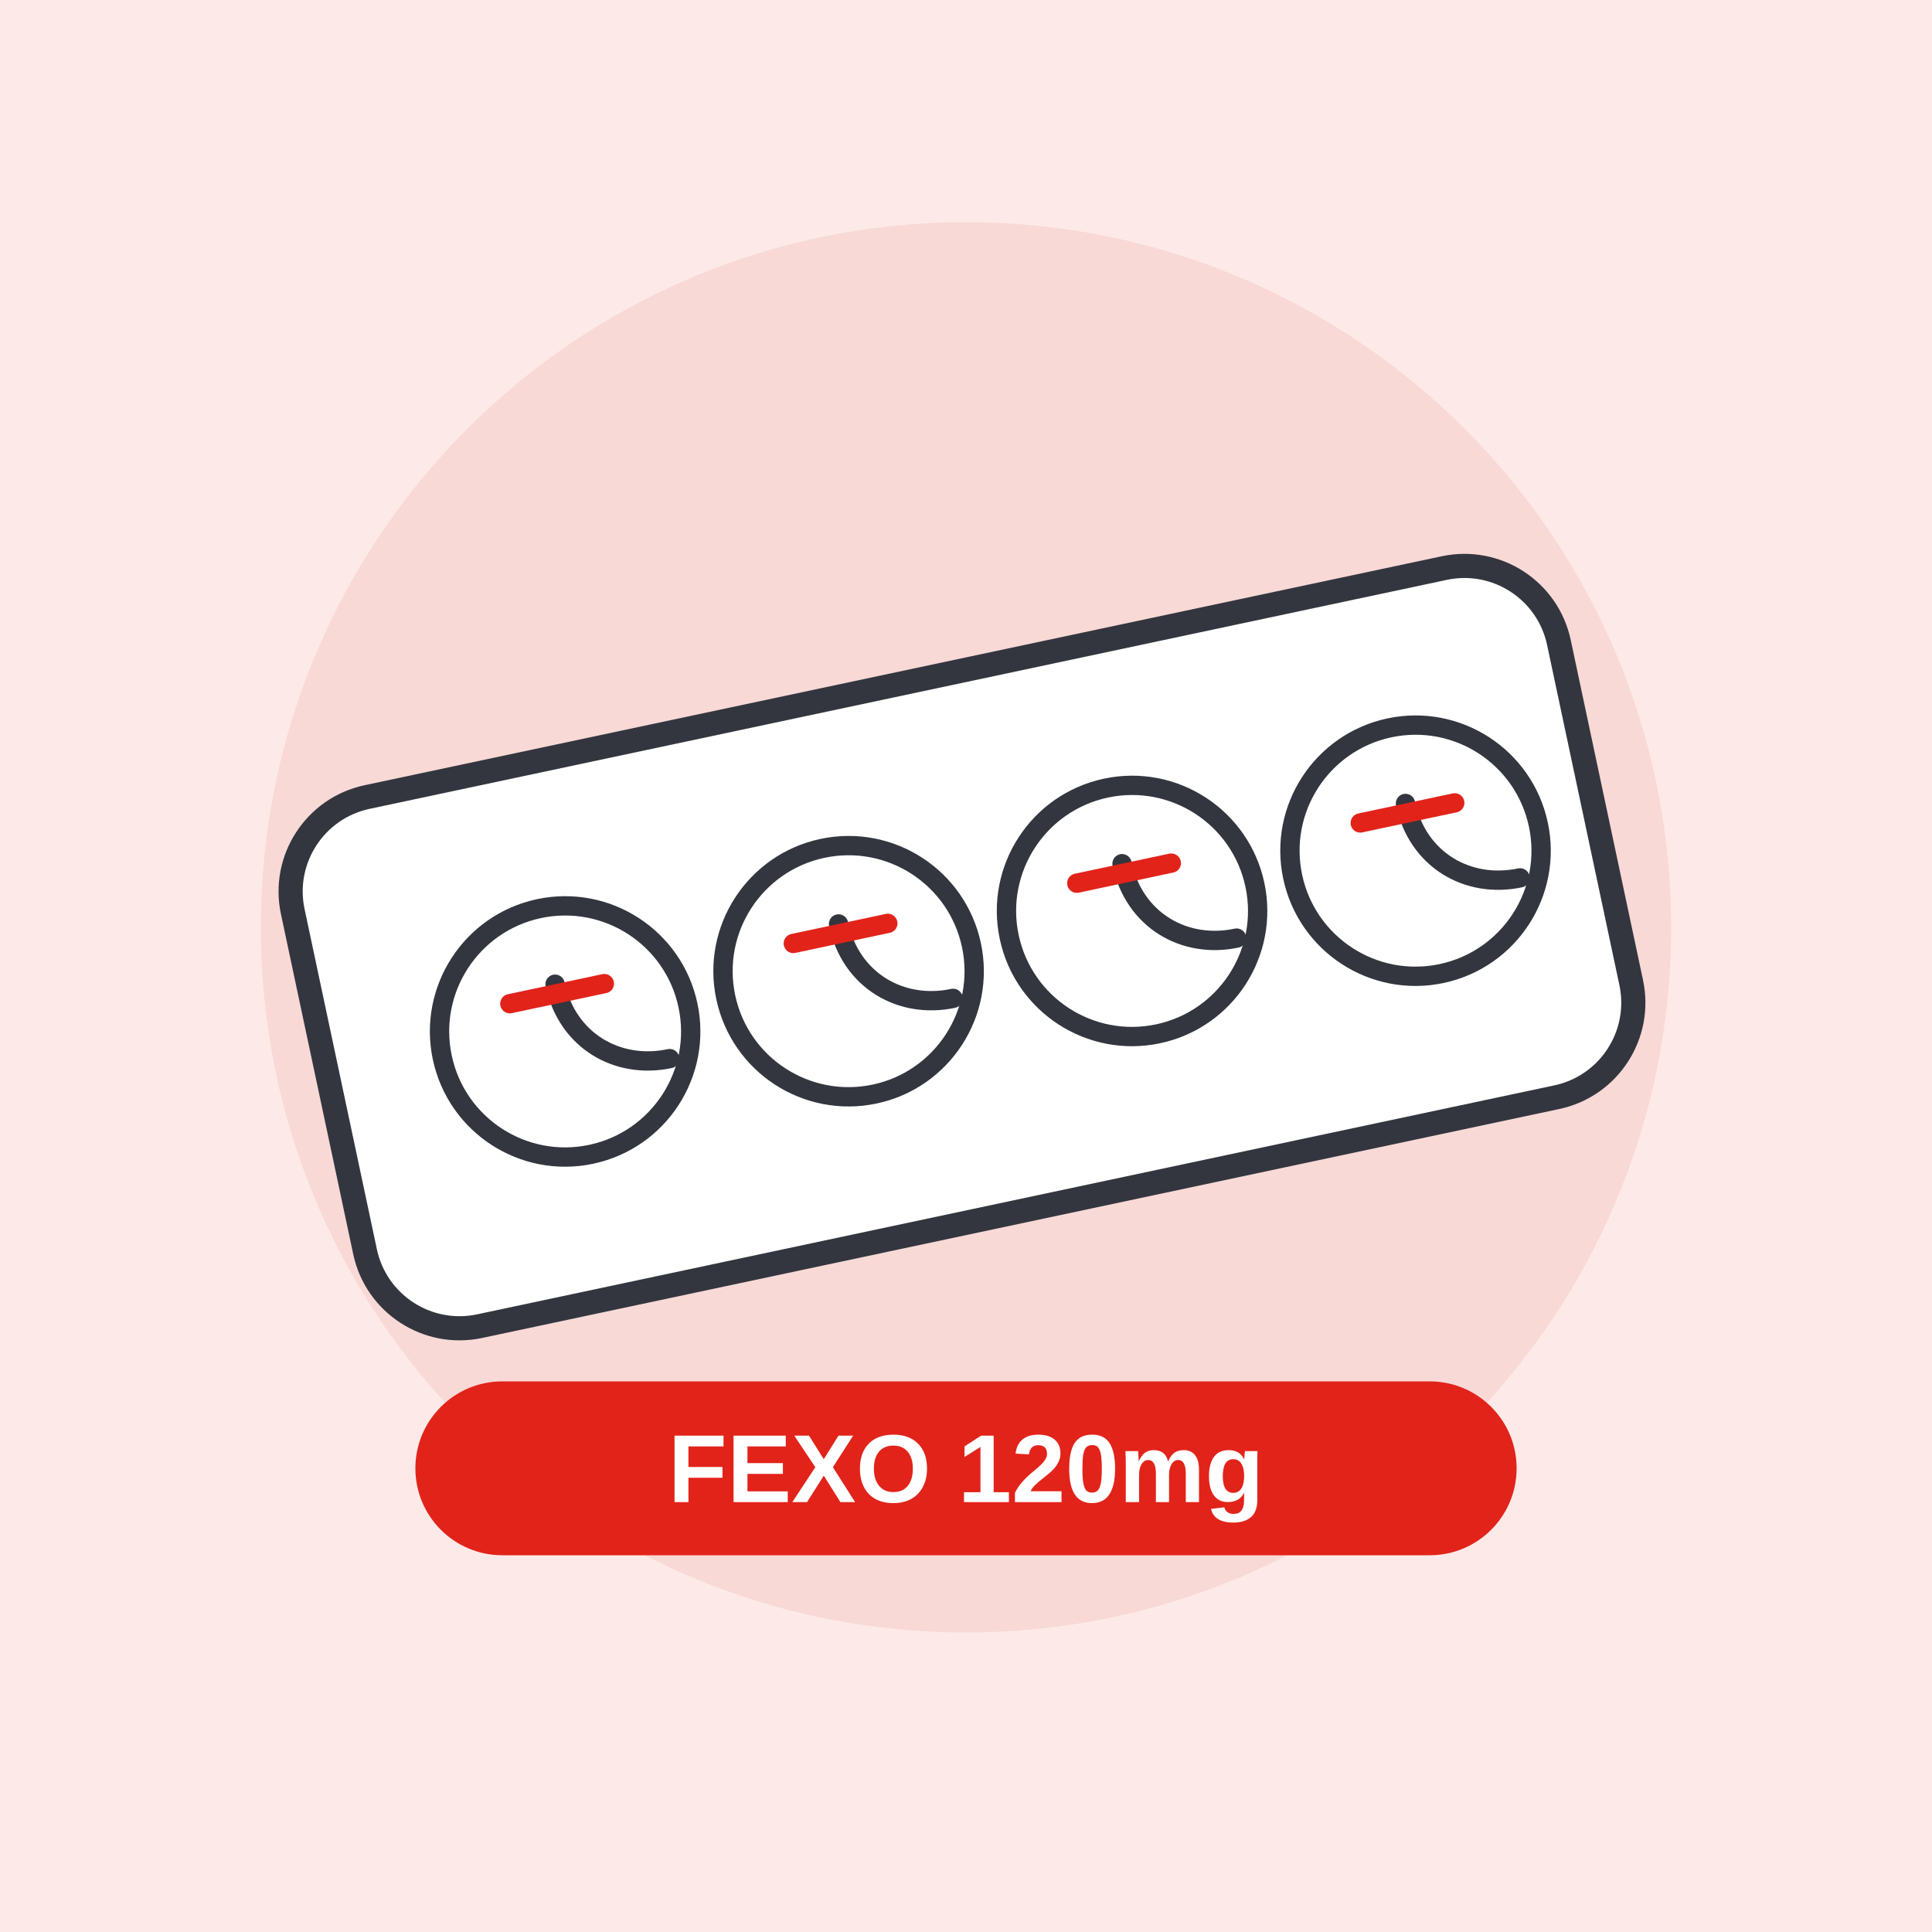
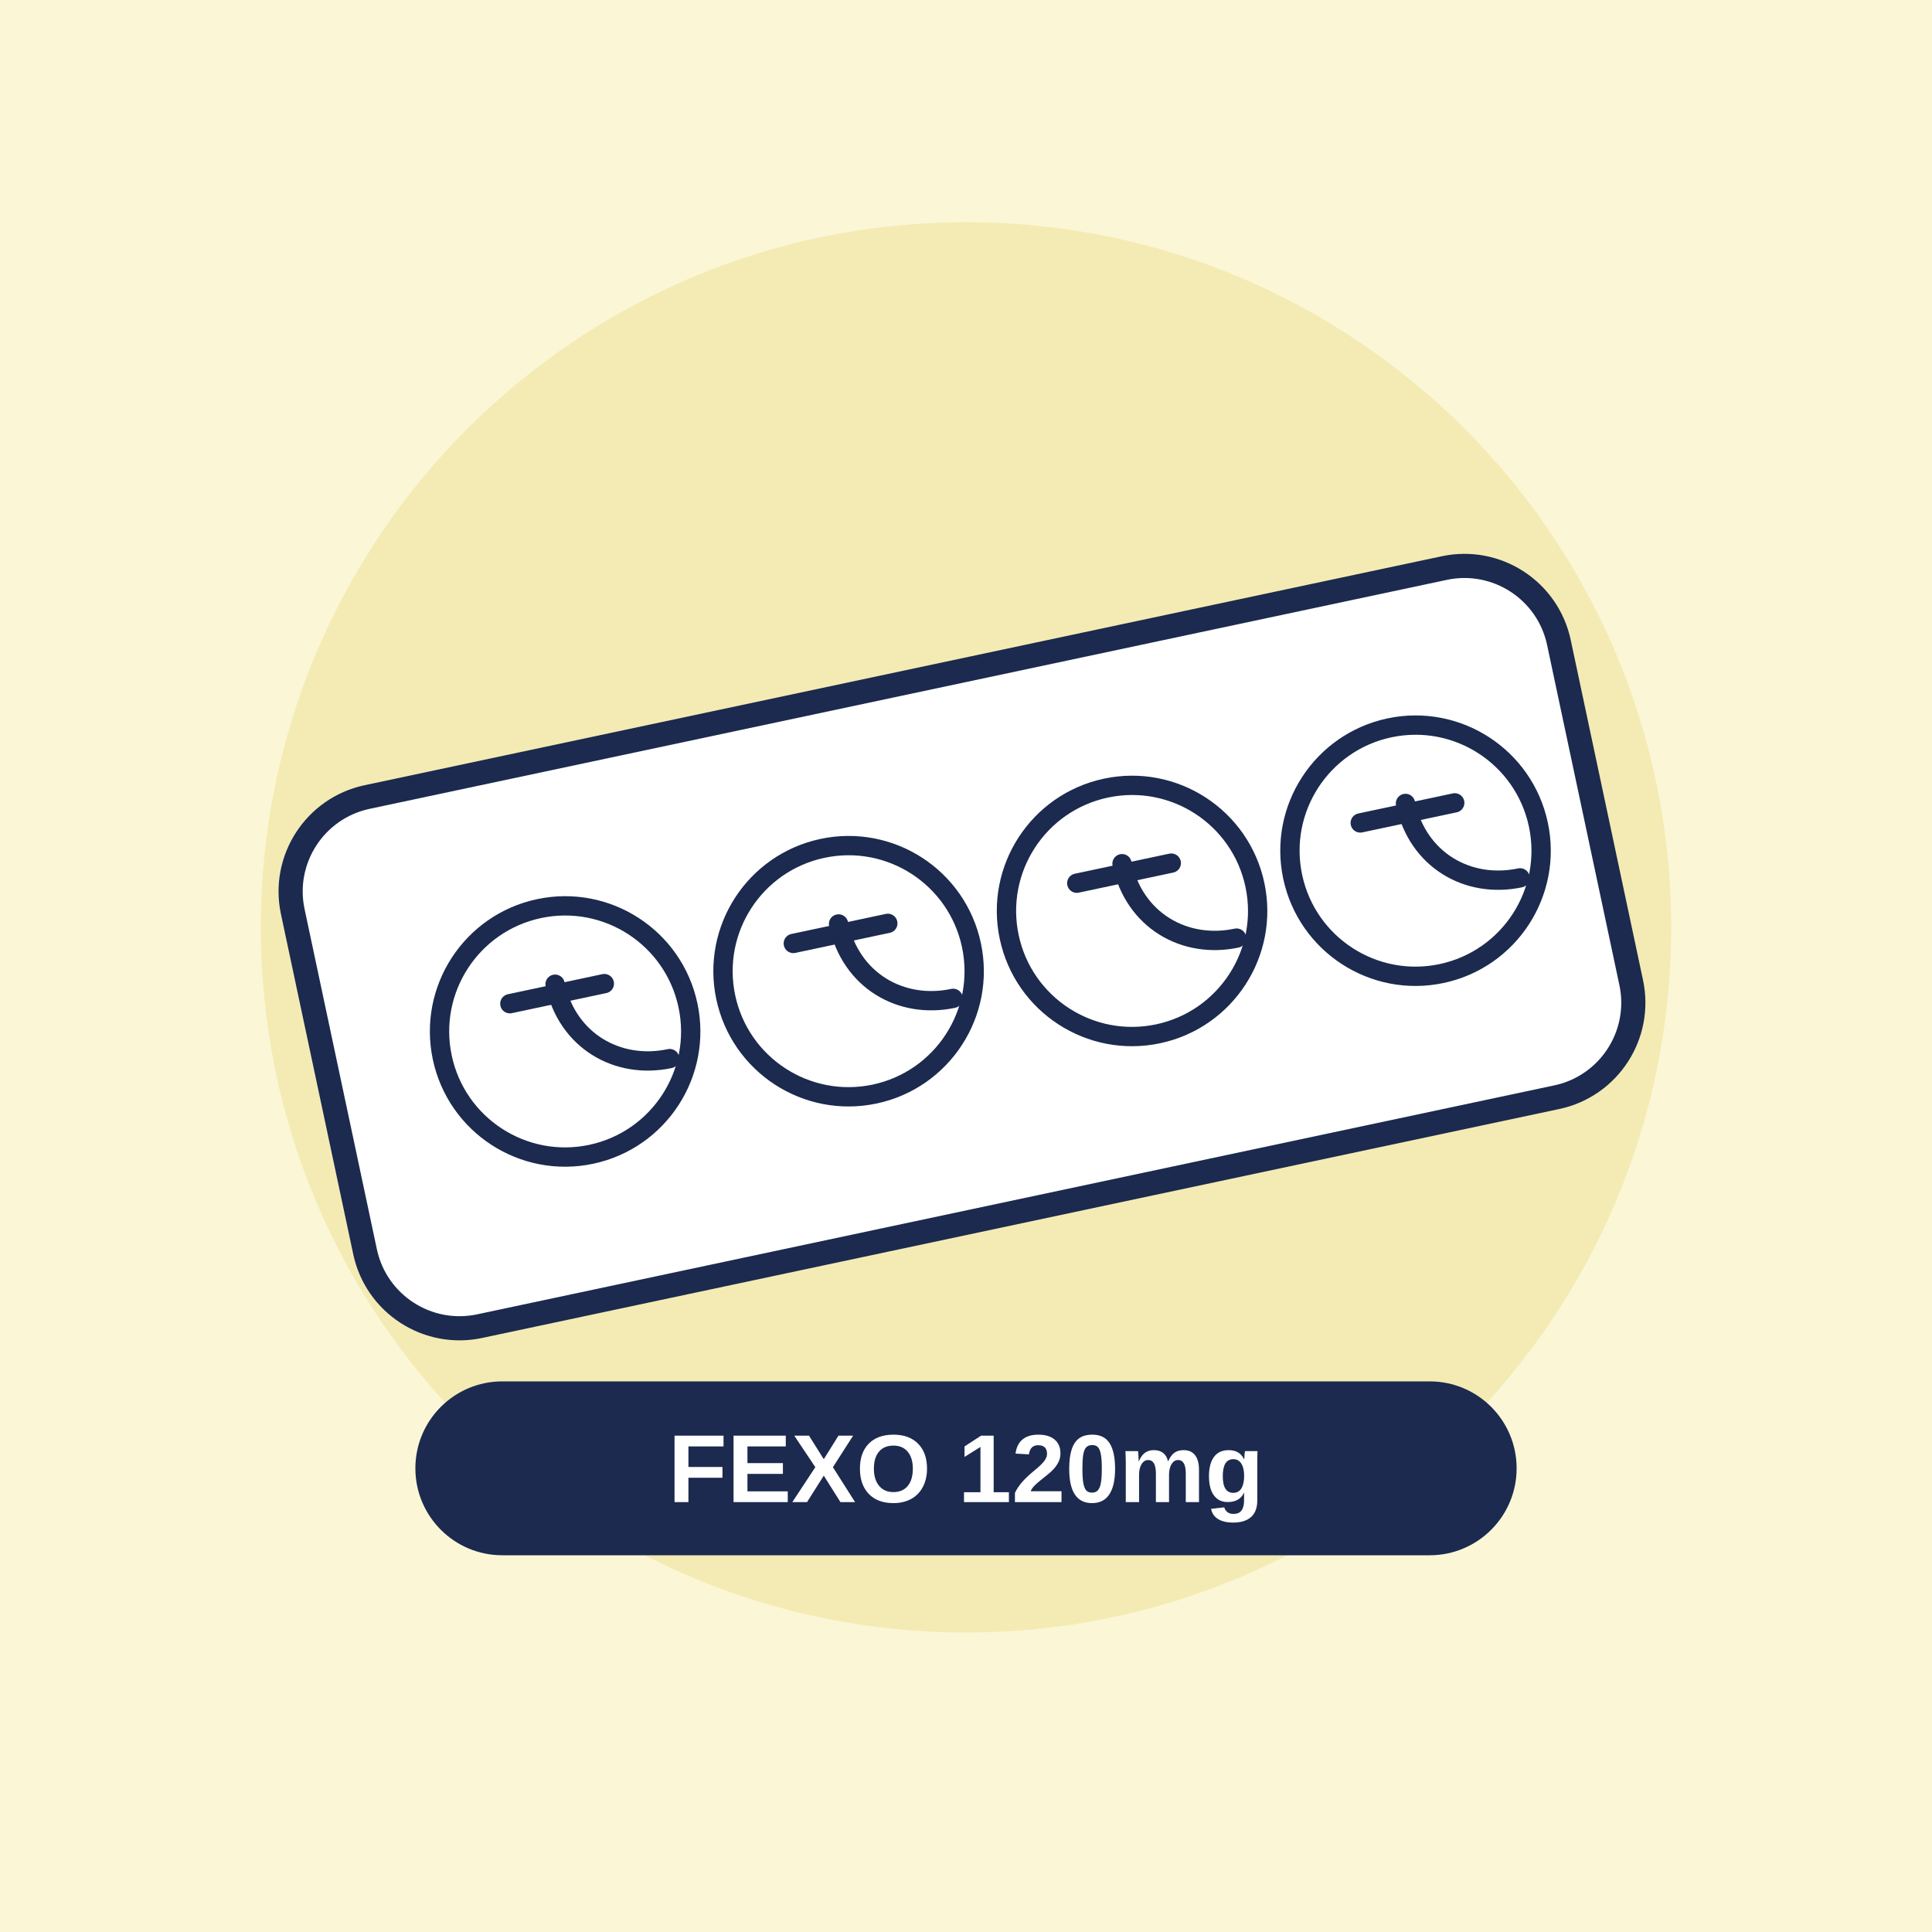
<svg xmlns="http://www.w3.org/2000/svg" viewBox="0 0 400 400" width="400" height="400" role="img" aria-labelledby="t">
-   <rect width="400" height="400" fill="#FDEAE8" />
-   <circle cx="200" cy="192" r="146" fill="#F8D9D6" />
+   <rect width="400" height="400" fill="#FBF6D6" />
+   <circle cx="200" cy="192" r="146" fill="#F4EBB4" />
  <g transform="rotate(-12 200 200)">
-     <rect x="66" y="140" width="268" height="112" rx="20" fill="#FFFFFF" stroke="#33363F" stroke-width="5" />
-     <g fill="#FFFFFF" stroke="#33363F" stroke-width="4">
+     <rect x="66" y="140" width="268" height="112" rx="20" fill="#FFFFFF" stroke="#1B2A4E" stroke-width="5" />
+     <g fill="#FFFFFF" stroke="#1B2A4E" stroke-width="4">
      <circle cx="116" cy="196" r="26" />
      <circle cx="176" cy="196" r="26" />
      <circle cx="236" cy="196" r="26" />
      <circle cx="296" cy="196" r="26" />
    </g>
-     <g fill="none" stroke="#33363F" stroke-width="4" stroke-linecap="round">
+     <g fill="none" stroke="#1B2A4E" stroke-width="4" stroke-linecap="round">
      <path d="M116 186c0 12 9 20 20 20" />
      <path d="M176 186c0 12 9 20 20 20" />
      <path d="M236 186c0 12 9 20 20 20" />
      <path d="M296 186c0 12 9 20 20 20" />
    </g>
-     <g fill="none" stroke="#E2231A" stroke-width="4" stroke-linecap="round">
+     <g fill="none" stroke="#1B2A4E" stroke-width="4" stroke-linecap="round">
      <path d="M106 188h20" />
      <path d="M166 188h20" />
      <path d="M226 188h20" />
      <path d="M286 188h20" />
    </g>
  </g>
-   <rect x="86" y="286" width="228" height="36" rx="18" fill="#E2231A" />
+   <rect x="86" y="286" width="228" height="36" rx="18" fill="#1B2A4E" />
  <text x="200" y="311" font-family="Hind, Arial, sans-serif" font-size="20" font-weight="700" fill="#FFFFFF" text-anchor="middle">FEXO 120mg</text>
</svg>
